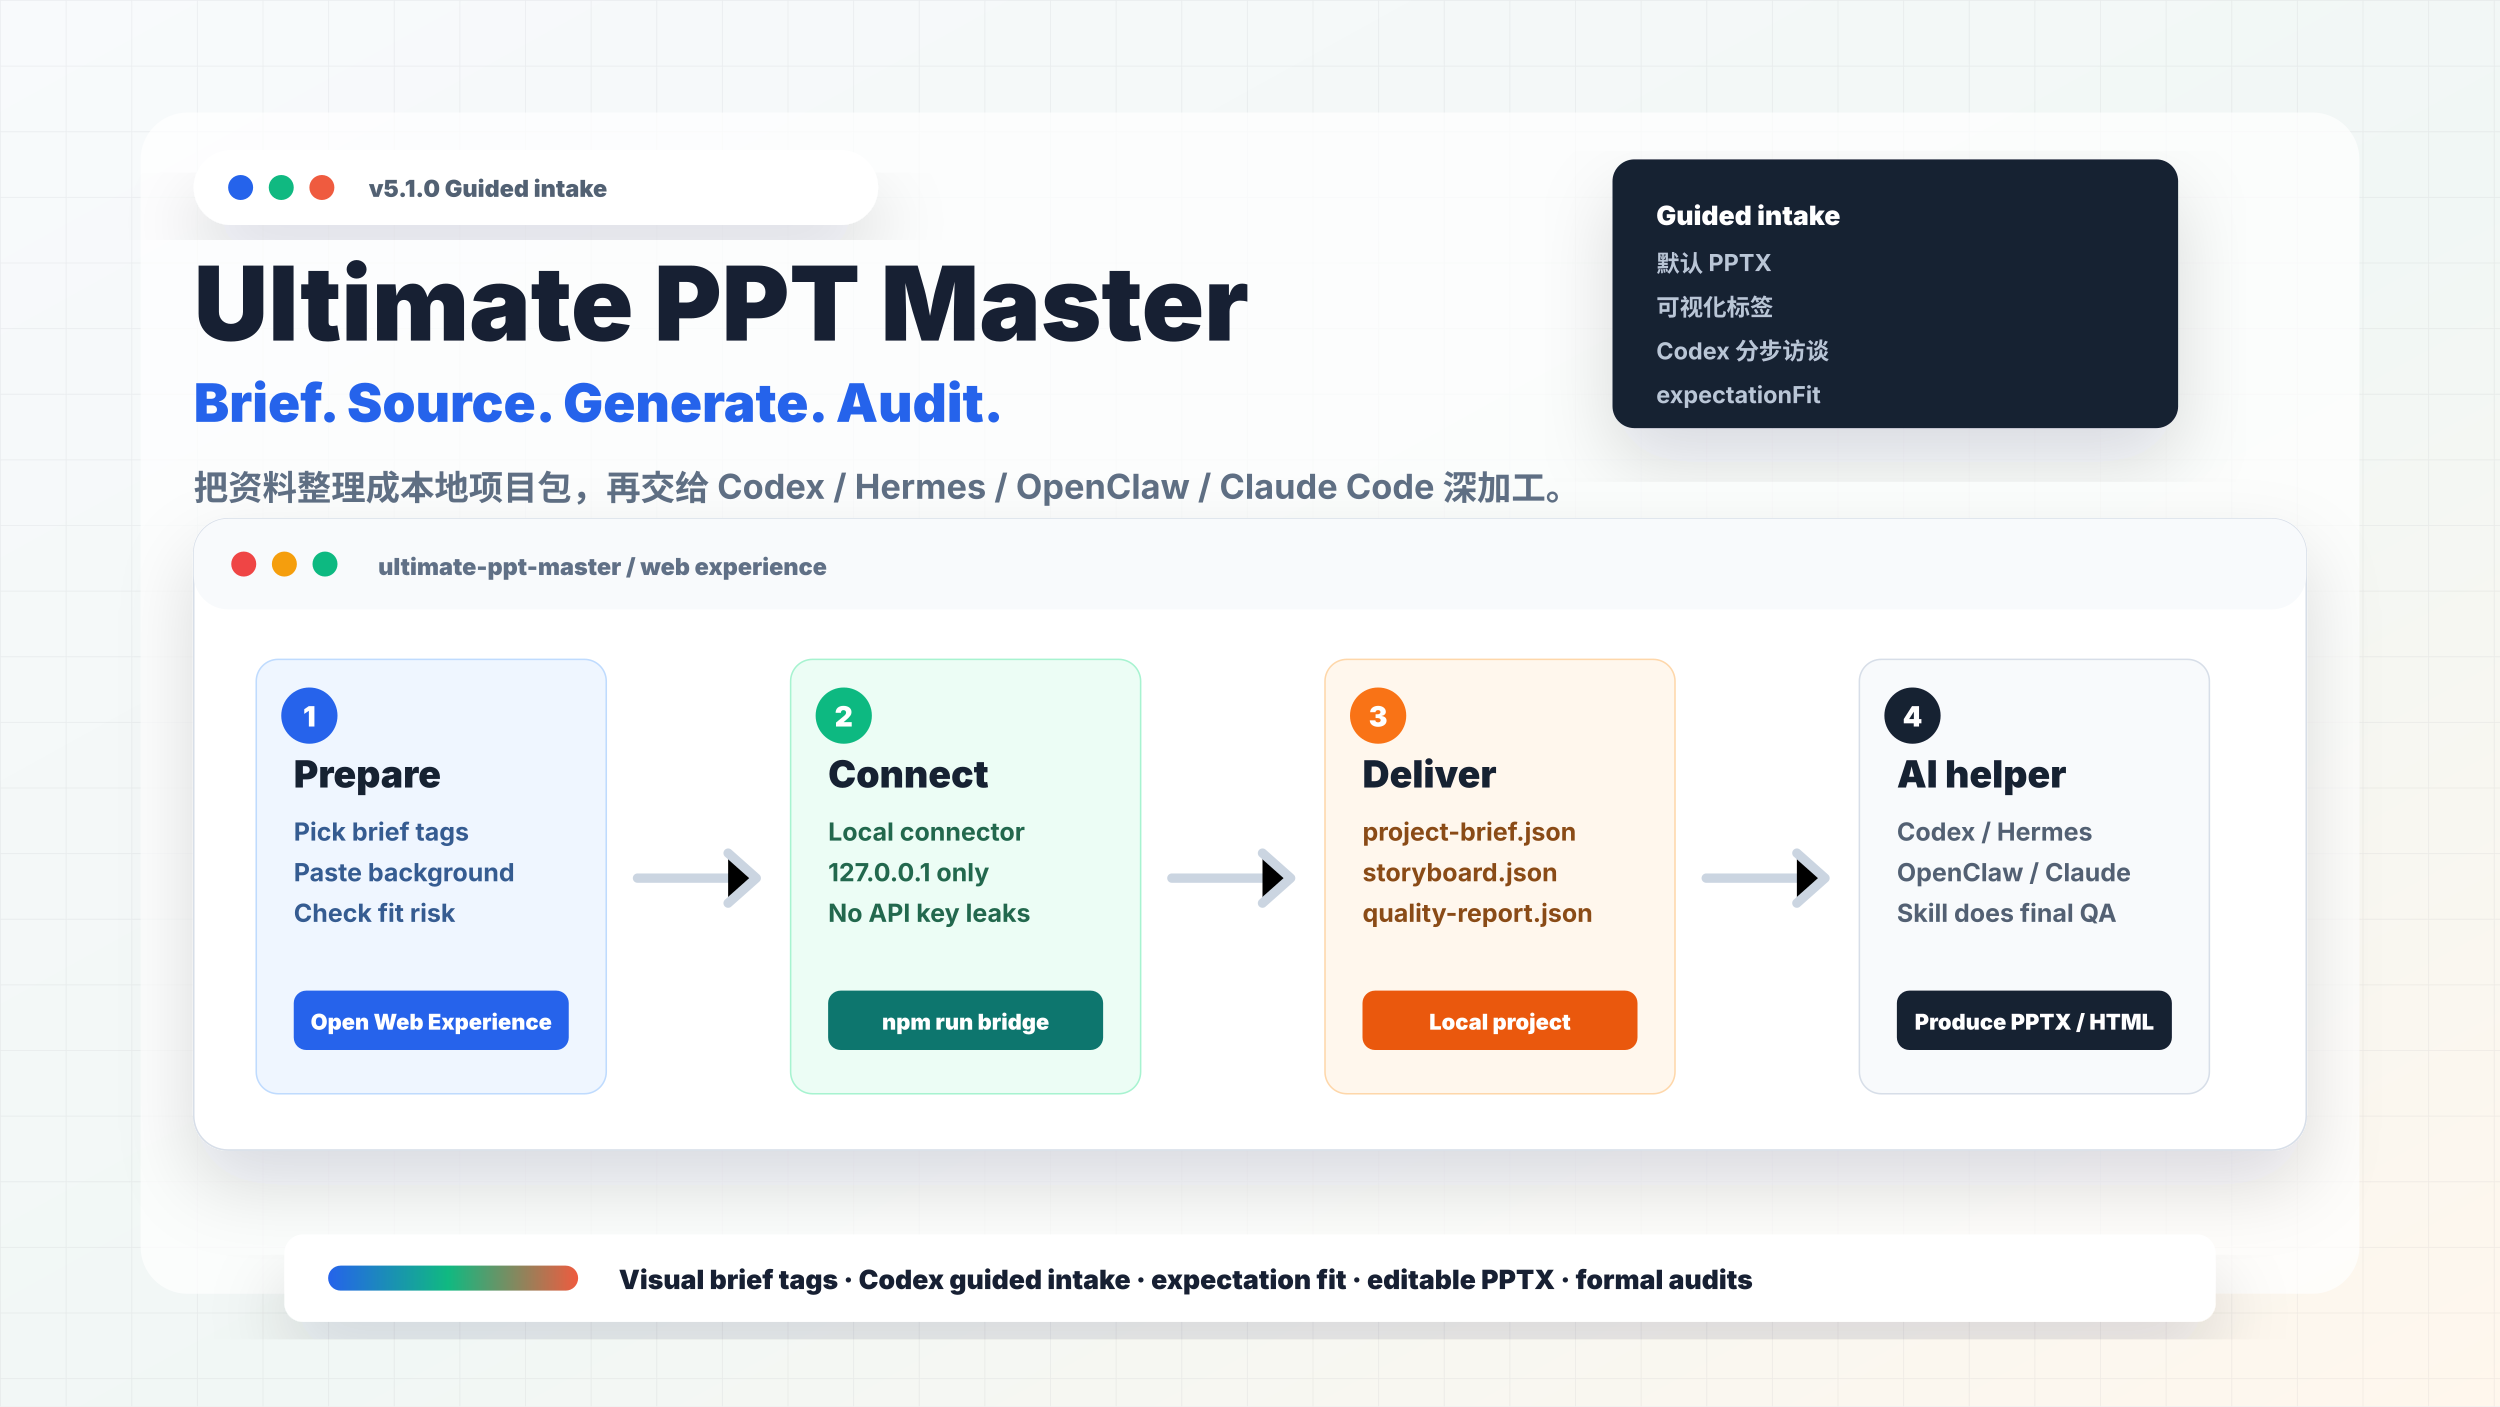
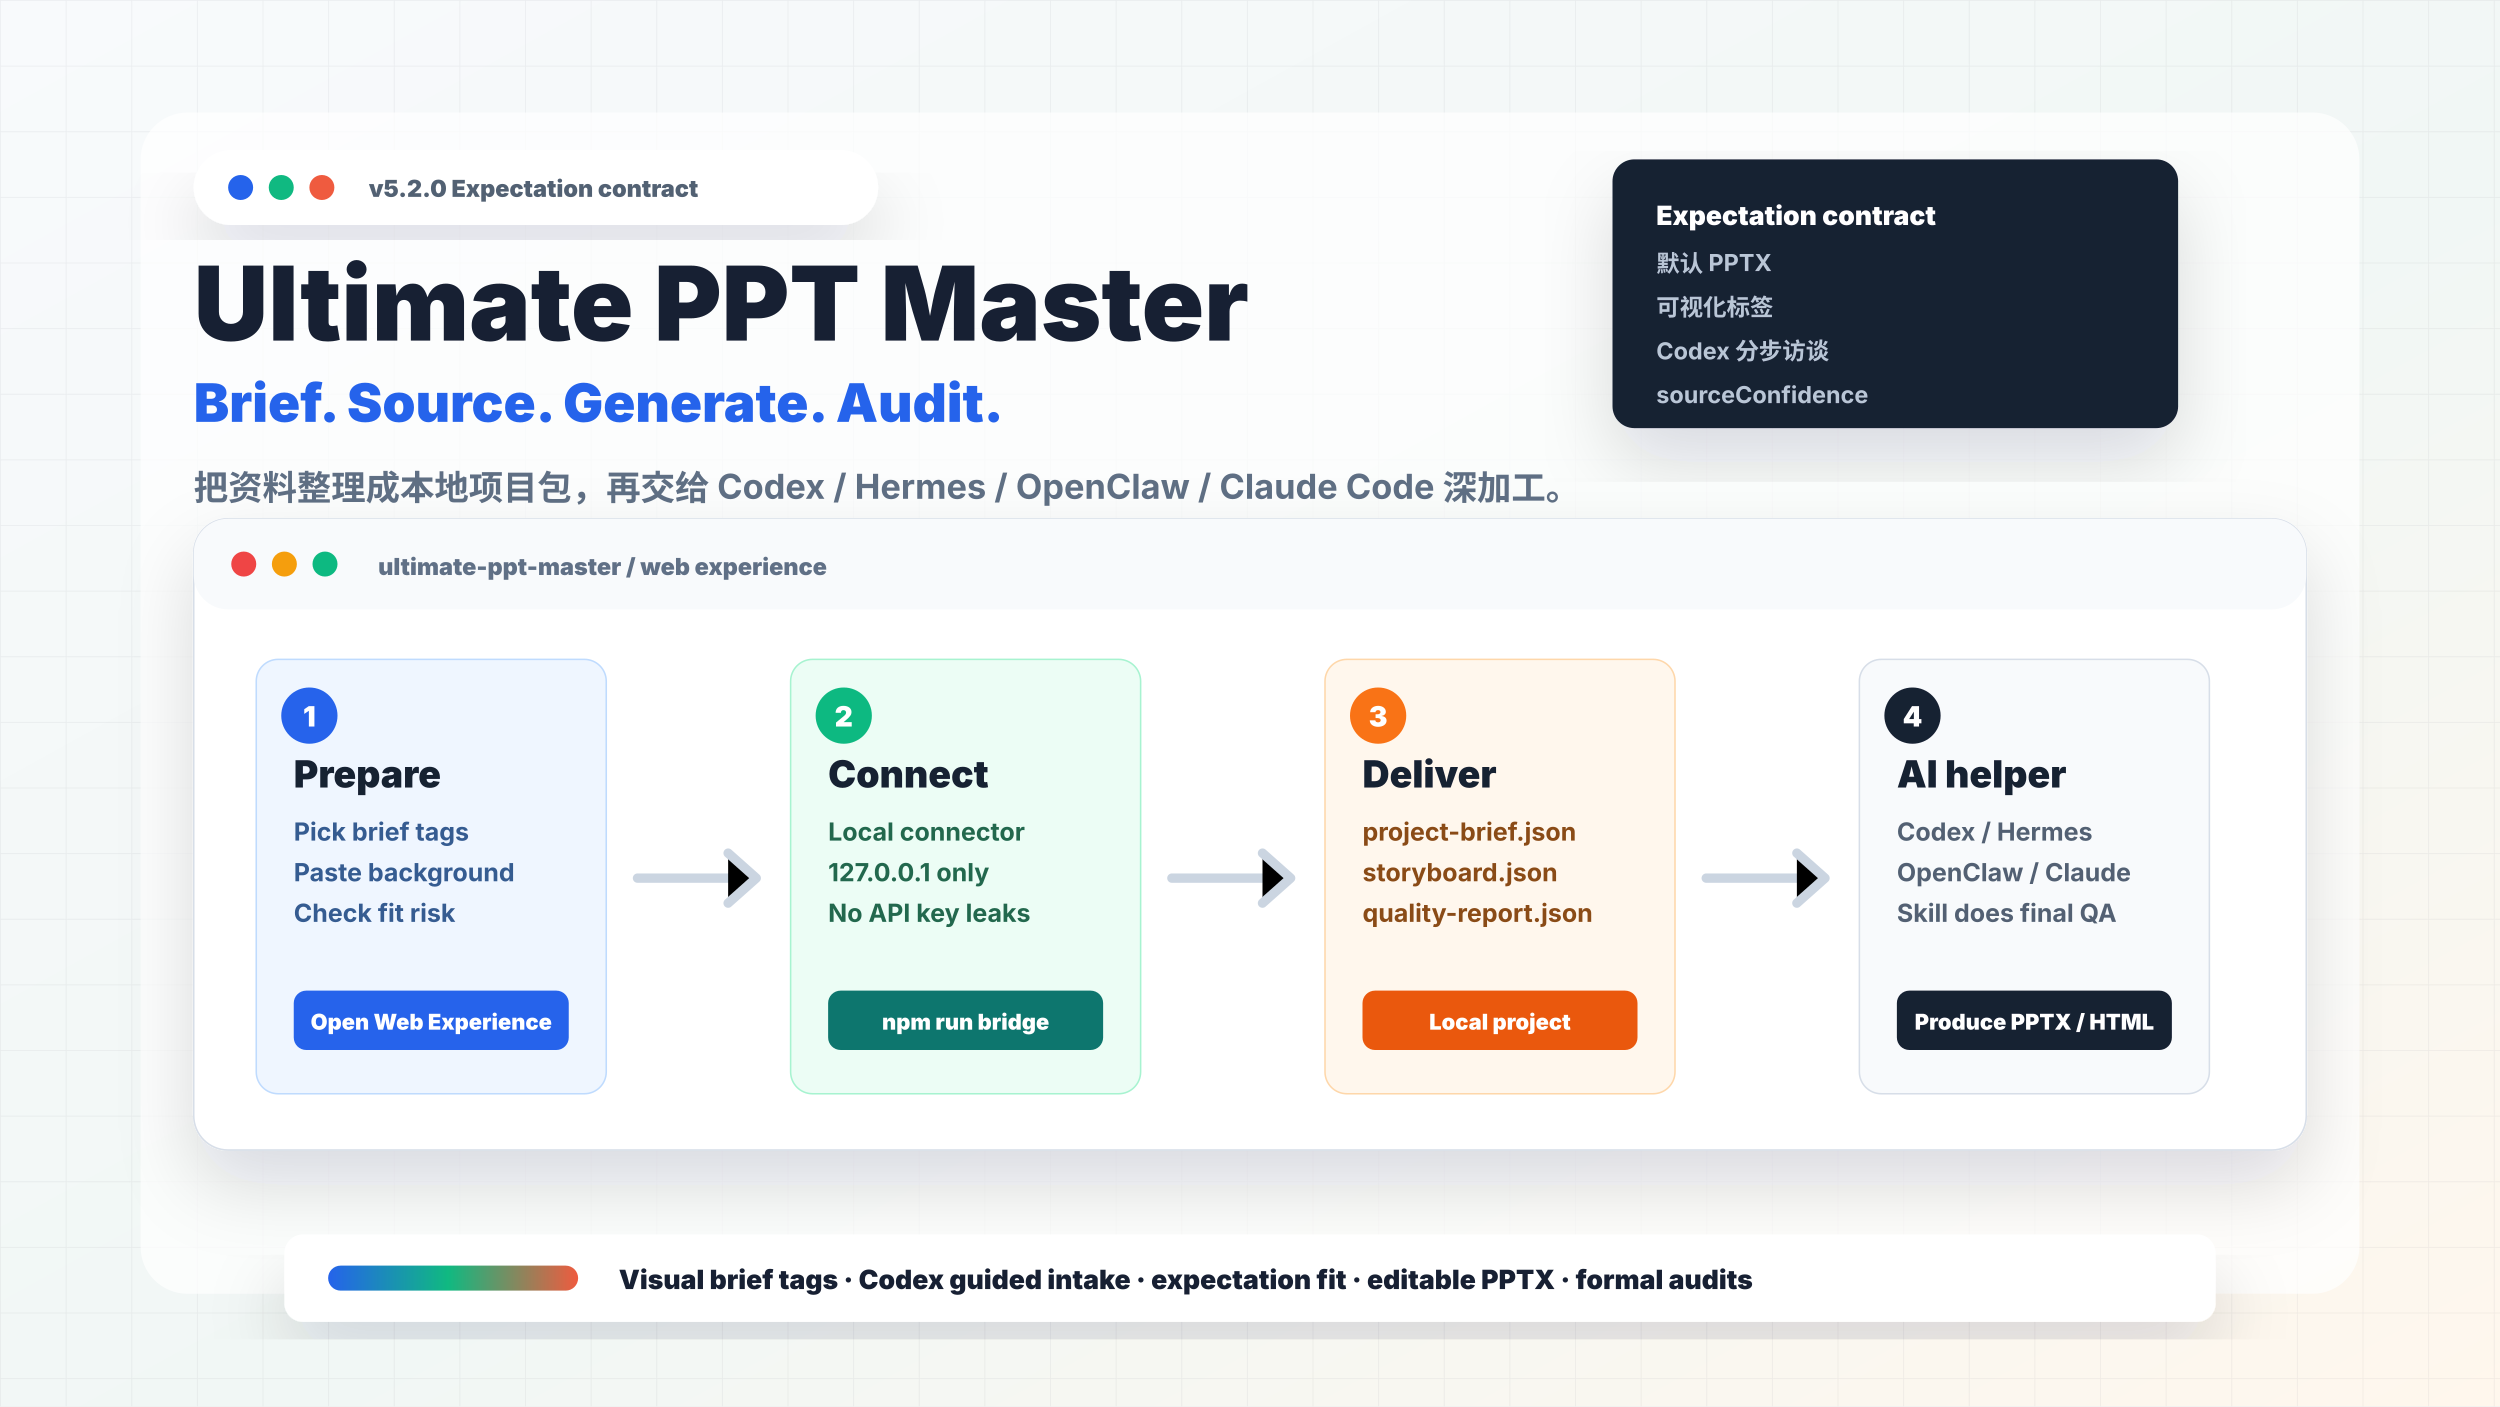
<svg xmlns="http://www.w3.org/2000/svg" viewBox="0 0 1600 900" role="img" aria-labelledby="title desc">
  <defs>
    <linearGradient id="bg" x1="0" y1="0" x2="1" y2="1">
      <stop offset="0" stop-color="#F8FAFC" />
      <stop offset="0.56" stop-color="#F1F7F5" />
      <stop offset="1" stop-color="#FFF7ED" />
    </linearGradient>
    <linearGradient id="brand" x1="0" y1="0" x2="1" y2="0">
      <stop offset="0" stop-color="#2563EB" />
      <stop offset="0.48" stop-color="#10B981" />
      <stop offset="1" stop-color="#EF5B3F" />
    </linearGradient>
    <filter id="softShadow" x="-12%" y="-16%" width="124%" height="136%" color-interpolation-filters="sRGB">
      <feDropShadow dx="0" dy="22" stdDeviation="24" flood-color="#172033" flood-opacity="0.14" />
    </filter>
    <pattern id="grid" width="42" height="42" patternUnits="userSpaceOnUse">
      <path d="M42 0H0V42" fill="none" stroke="#172033" stroke-opacity="0.055" />
    </pattern>
  </defs>
  <rect width="1600" height="900" fill="url(#bg)" />
  <rect width="1600" height="900" fill="url(#grid)" />
  <rect x="90" y="72" width="1420" height="756" rx="30" fill="#FFFFFF" opacity="0.72" />
  <g transform="translate(124 96)" font-family="Inter, Helvetica, Arial, PingFang SC, sans-serif">
    <rect width="438" height="48" rx="24" fill="#FFFFFF" filter="url(#softShadow)" />
    <circle cx="30" cy="24" r="8" fill="#2563EB" />
    <circle cx="56" cy="24" r="8" fill="#10B981" />
    <circle cx="82" cy="24" r="8" fill="#EF5B3F" />
-     <text x="112" y="30" fill="#526173" font-size="15" font-weight="850">v5.1.0 Guided intake</text>
+     <text x="112" y="30" fill="#526173" font-size="15" font-weight="850">v5.2.0 Expectation contract</text>
    <text x="0" y="122" fill="#172033" font-size="66" font-weight="950">Ultimate PPT Master</text>
    <text x="0" y="174" fill="#2563EB" font-size="34" font-weight="900">Brief. Source. Generate. Audit.</text>
    <text x="0" y="224" fill="#5F6F84" font-size="22" font-weight="650">把资料整理成本地项目包，再交给 Codex / Hermes / OpenClaw / Claude Code 深加工。</text>
  </g>
  <g transform="translate(1032 102)" font-family="Inter, Helvetica, Arial, PingFang SC, sans-serif" filter="url(#softShadow)">
    <rect width="362" height="172" rx="14" fill="#172033" />
-     <text x="28" y="42" fill="#FFFFFF" font-size="17" font-weight="900">Guided intake</text>
+     <text x="28" y="42" fill="#FFFFFF" font-size="17" font-weight="900">Expectation contract</text>
    <text x="28" y="72" fill="#B9C6D6" font-size="15" font-weight="720">默认 PPTX</text>
    <text x="28" y="100" fill="#B9C6D6" font-size="15" font-weight="720">可视化标签</text>
    <text x="28" y="128" fill="#B9C6D6" font-size="15" font-weight="720">Codex 分步访谈</text>
-     <text x="28" y="156" fill="#B9C6D6" font-size="15" font-weight="720">expectationFit</text>
+     <text x="28" y="156" fill="#B9C6D6" font-size="15" font-weight="720">sourceConfidence</text>
  </g>
  <g transform="translate(124 332)" font-family="Inter, Helvetica, Arial, PingFang SC, sans-serif" filter="url(#softShadow)">
    <rect width="1352" height="404" rx="22" fill="#FFFFFF" stroke="#D7DEE8" />
    <rect width="1352" height="58" rx="22" fill="#F8FAFC" />
    <circle cx="32" cy="29" r="8" fill="#EF4444" />
    <circle cx="58" cy="29" r="8" fill="#F59E0B" />
    <circle cx="84" cy="29" r="8" fill="#10B981" />
    <text x="118" y="36" fill="#607086" font-size="15" font-weight="850">ultimate-ppt-master / web experience</text>
    <g transform="translate(40 90)">
      <rect width="224" height="278" rx="14" fill="#EFF6FF" stroke="#BFDBFE" />
      <circle cx="34" cy="36" r="18" fill="#2563EB" />
      <text x="34" y="43" text-anchor="middle" fill="#FFFFFF" font-size="18" font-weight="900">1</text>
      <text x="24" y="82" fill="#172033" font-size="24" font-weight="920">Prepare</text>
      <text x="24" y="116" fill="#355B91" font-size="16" font-weight="720">Pick brief tags</text>
      <text x="24" y="142" fill="#355B91" font-size="16" font-weight="720">Paste background</text>
      <text x="24" y="168" fill="#355B91" font-size="16" font-weight="720">Check fit risk</text>
      <rect x="24" y="212" width="176" height="38" rx="8" fill="#2563EB" />
      <text x="112" y="237" text-anchor="middle" fill="#FFFFFF" font-size="14" font-weight="900">Open Web Experience</text>
    </g>
    <path d="M284 230H352" stroke="#CBD5E1" stroke-width="6" stroke-linecap="round" />
    <path d="M342 214L360 230L342 246" stroke="#CBD5E1" stroke-width="6" stroke-linecap="round" stroke-linejoin="round" />
    <g transform="translate(382 90)">
      <rect width="224" height="278" rx="14" fill="#ECFDF5" stroke="#A7F3D0" />
      <circle cx="34" cy="36" r="18" fill="#10B981" />
      <text x="34" y="43" text-anchor="middle" fill="#FFFFFF" font-size="18" font-weight="900">2</text>
      <text x="24" y="82" fill="#172033" font-size="24" font-weight="920">Connect</text>
      <text x="24" y="116" fill="#23684E" font-size="16" font-weight="720">Local connector</text>
      <text x="24" y="142" fill="#23684E" font-size="16" font-weight="720">127.0.0.1 only</text>
      <text x="24" y="168" fill="#23684E" font-size="16" font-weight="720">No API key leaks</text>
      <rect x="24" y="212" width="176" height="38" rx="8" fill="#0F766E" />
      <text x="112" y="237" text-anchor="middle" fill="#FFFFFF" font-size="14" font-weight="900">npm run bridge</text>
    </g>
    <path d="M626 230H694" stroke="#CBD5E1" stroke-width="6" stroke-linecap="round" />
    <path d="M684 214L702 230L684 246" stroke="#CBD5E1" stroke-width="6" stroke-linecap="round" stroke-linejoin="round" />
    <g transform="translate(724 90)">
      <rect width="224" height="278" rx="14" fill="#FFF7ED" stroke="#FED7AA" />
      <circle cx="34" cy="36" r="18" fill="#F97316" />
      <text x="34" y="43" text-anchor="middle" fill="#FFFFFF" font-size="18" font-weight="900">3</text>
      <text x="24" y="82" fill="#172033" font-size="24" font-weight="920">Deliver</text>
      <text x="24" y="116" fill="#8A4B17" font-size="16" font-weight="720">project-brief.json</text>
      <text x="24" y="142" fill="#8A4B17" font-size="16" font-weight="720">storyboard.json</text>
      <text x="24" y="168" fill="#8A4B17" font-size="16" font-weight="720">quality-report.json</text>
      <rect x="24" y="212" width="176" height="38" rx="8" fill="#EA580C" />
      <text x="112" y="237" text-anchor="middle" fill="#FFFFFF" font-size="14" font-weight="900">Local project</text>
    </g>
    <path d="M968 230H1036" stroke="#CBD5E1" stroke-width="6" stroke-linecap="round" />
    <path d="M1026 214L1044 230L1026 246" stroke="#CBD5E1" stroke-width="6" stroke-linecap="round" stroke-linejoin="round" />
    <g transform="translate(1066 90)">
      <rect width="224" height="278" rx="14" fill="#F8FAFC" stroke="#D7DEE8" />
      <circle cx="34" cy="36" r="18" fill="#172033" />
      <text x="34" y="43" text-anchor="middle" fill="#FFFFFF" font-size="18" font-weight="900">4</text>
      <text x="24" y="82" fill="#172033" font-size="24" font-weight="920">AI helper</text>
      <text x="24" y="116" fill="#526173" font-size="16" font-weight="720">Codex / Hermes</text>
      <text x="24" y="142" fill="#526173" font-size="16" font-weight="720">OpenClaw / Claude</text>
      <text x="24" y="168" fill="#526173" font-size="16" font-weight="720">Skill does final QA</text>
      <rect x="24" y="212" width="176" height="38" rx="8" fill="#172033" />
      <text x="112" y="237" text-anchor="middle" fill="#FFFFFF" font-size="14" font-weight="900">Produce PPTX / HTML</text>
    </g>
  </g>
  <g transform="translate(182 790)" font-family="Inter, Helvetica, Arial, PingFang SC, sans-serif">
    <rect width="1236" height="56" rx="12" fill="#FFFFFF" filter="url(#softShadow)" />
    <rect x="28" y="20" width="160" height="16" rx="8" fill="url(#brand)" />
    <text x="214" y="35" fill="#172033" font-size="17" font-weight="850">Visual brief tags · Codex guided intake · expectation fit · editable PPTX · formal audits</text>
  </g>
</svg>
